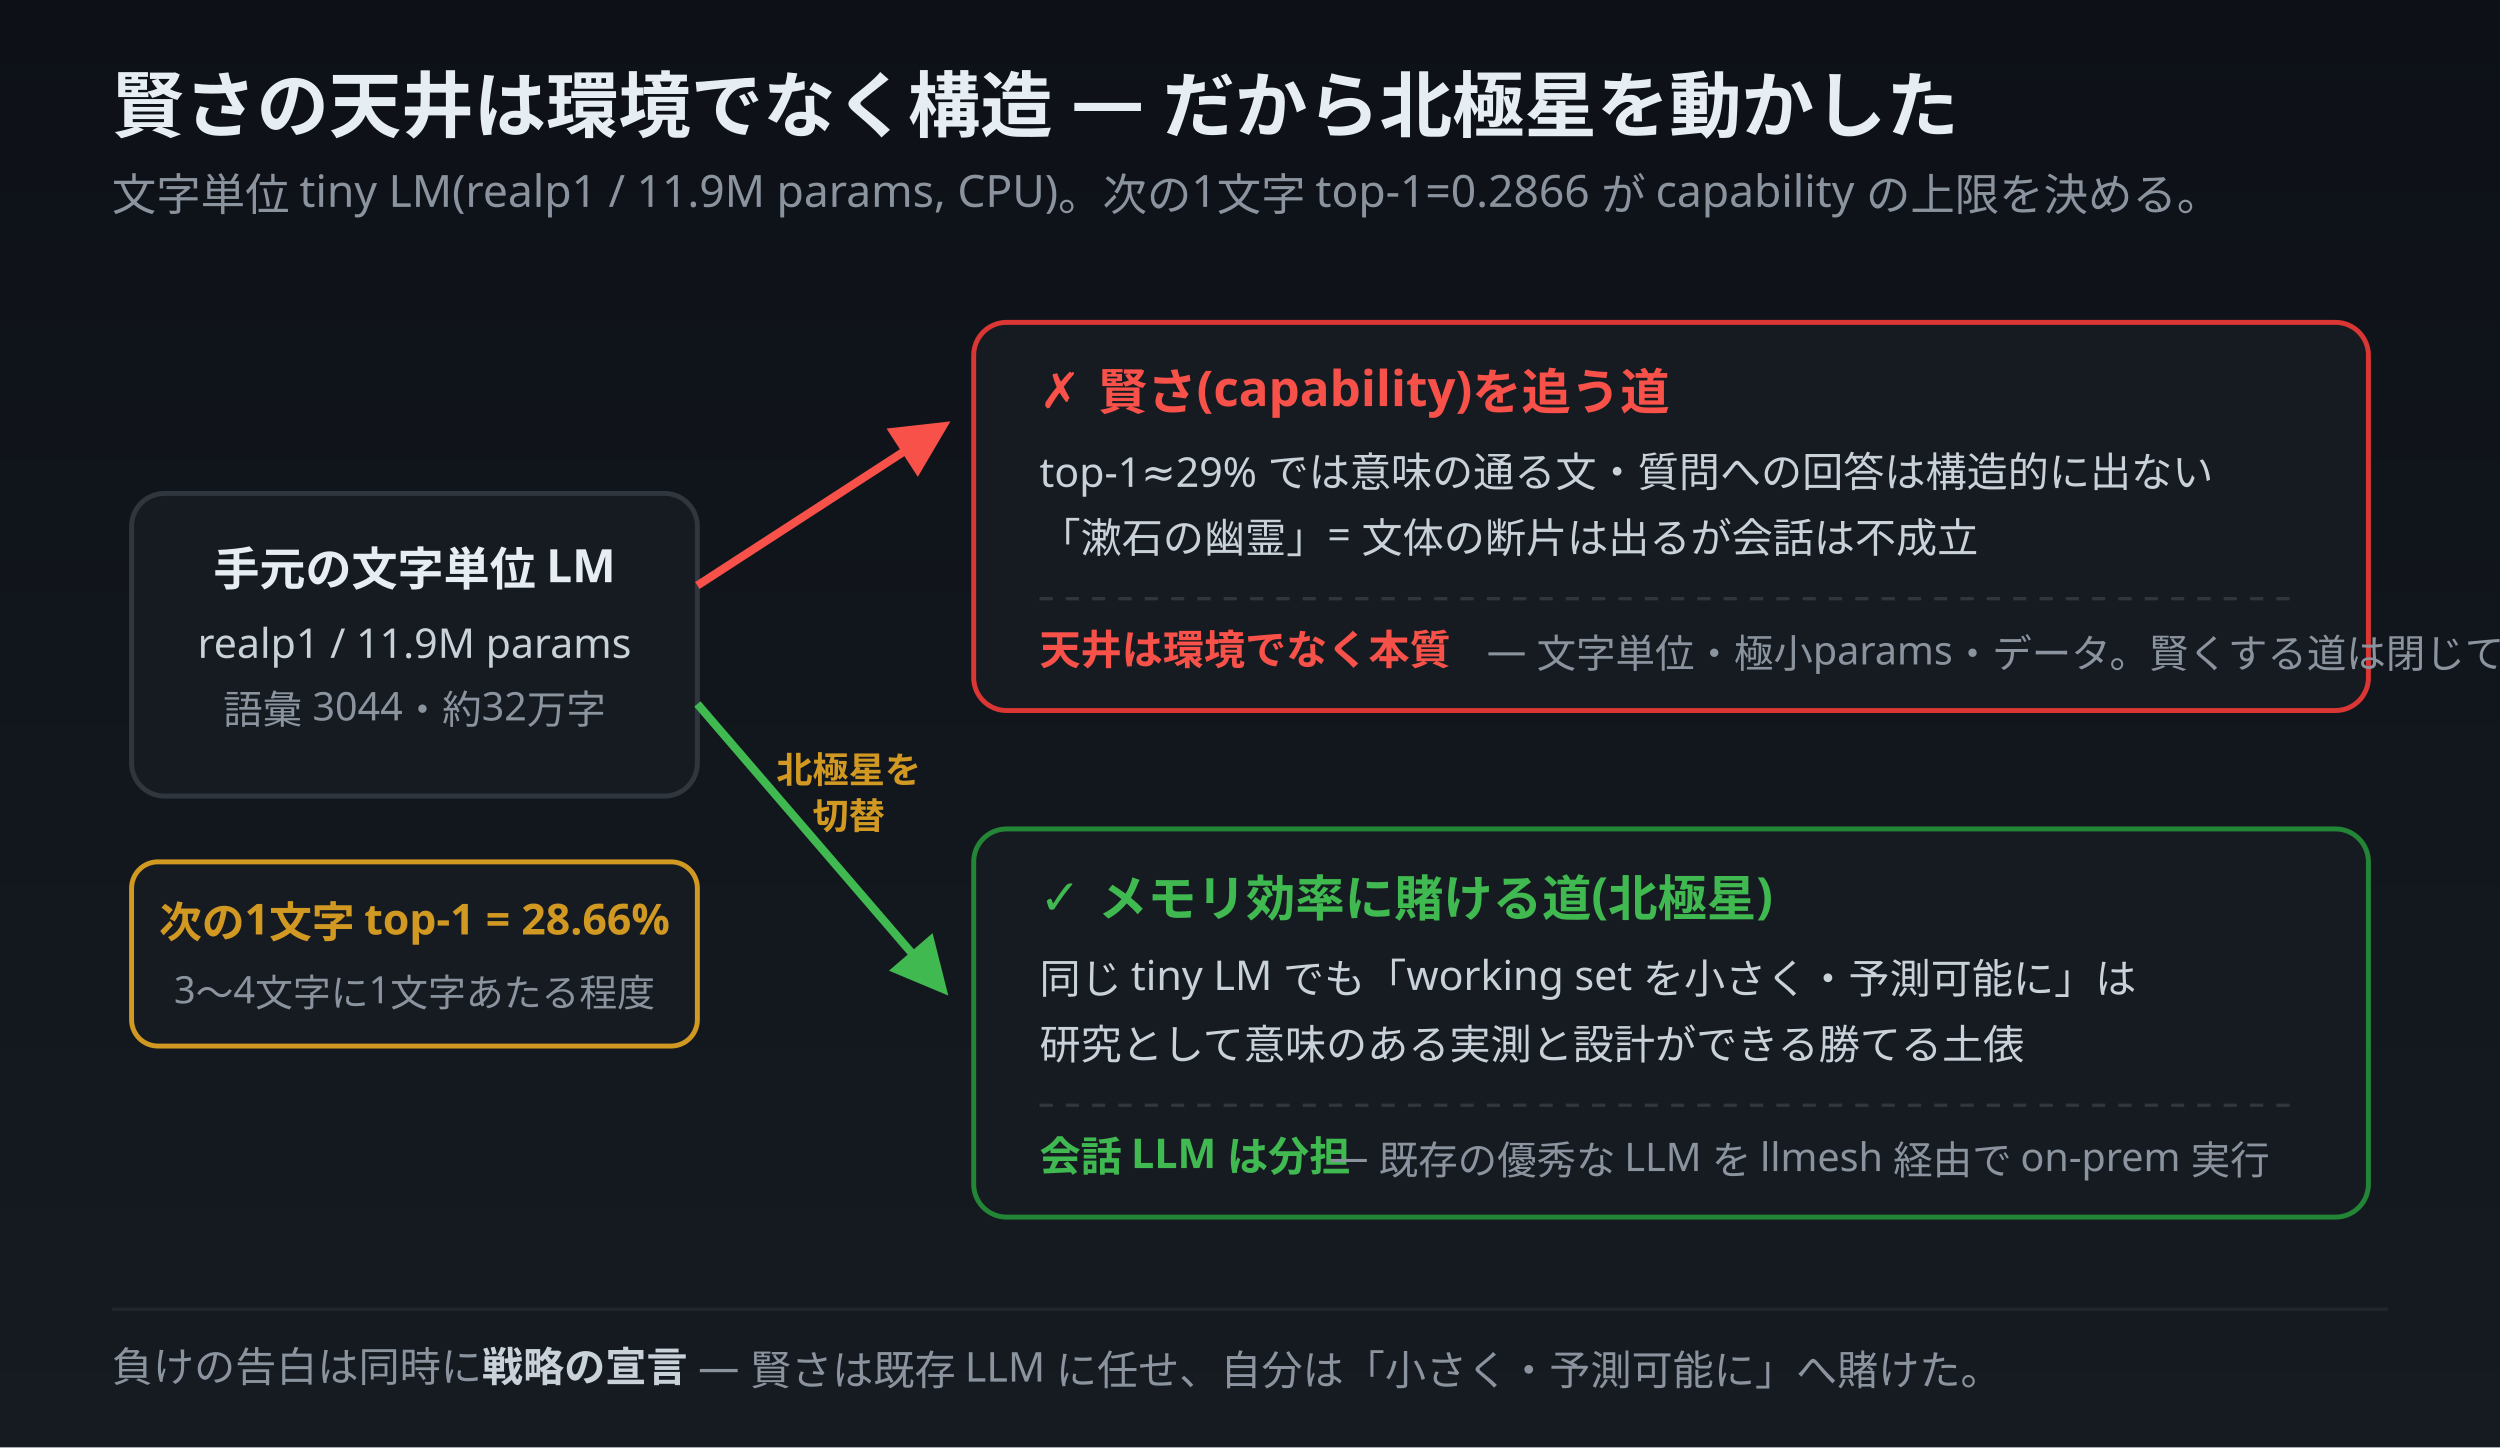
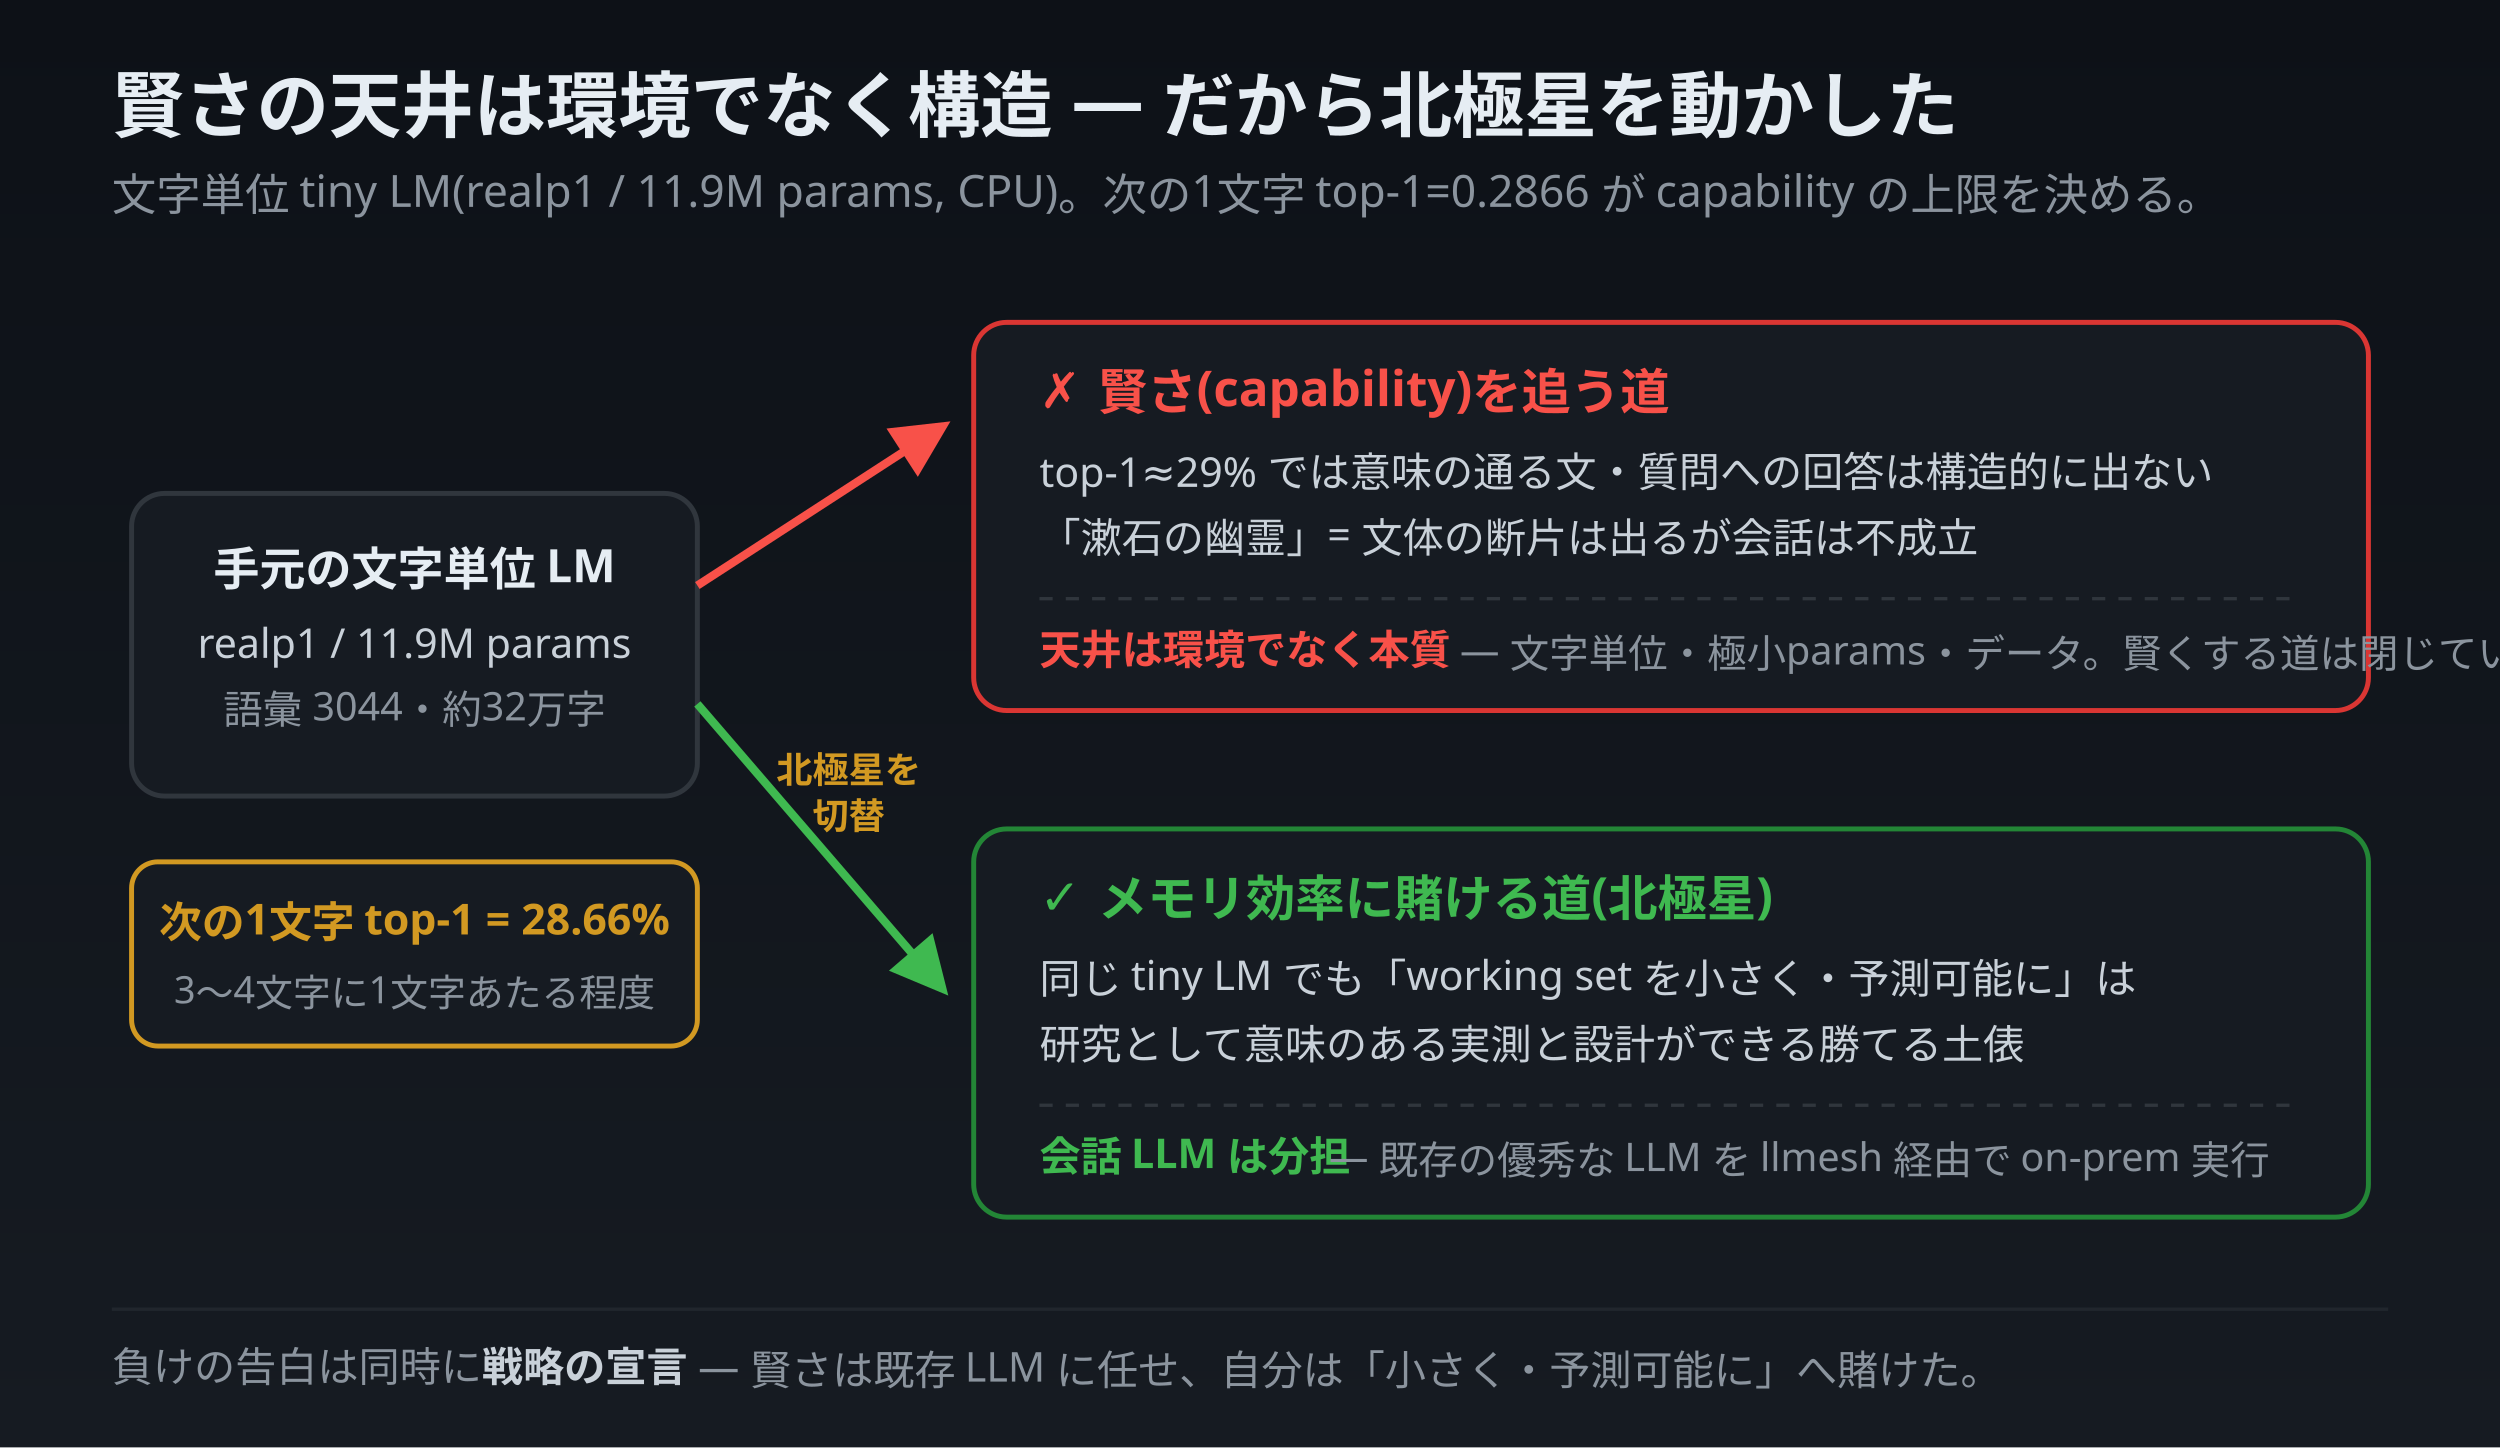
<svg xmlns="http://www.w3.org/2000/svg" viewBox="0 0 760 440" font-family="Segoe UI, Hiragino Kaku Gothic ProN, Meiryo, sans-serif">
  <defs>
    <linearGradient id="bg" x1="0" y1="0" x2="0" y2="1">
      <stop offset="0" stop-color="#0d1117" />
      <stop offset="1" stop-color="#161b22" />
    </linearGradient>
    <marker id="arrR" viewBox="0 0 10 10" refX="8" refY="5" markerWidth="7" markerHeight="7" orient="auto-start-reverse">
      <path d="M0 0 L10 5 L0 10 z" fill="#f85149" />
    </marker>
    <marker id="arrG" viewBox="0 0 10 10" refX="8" refY="5" markerWidth="7" markerHeight="7" orient="auto-start-reverse">
      <path d="M0 0 L10 5 L0 10 z" fill="#3fb950" />
    </marker>
    <marker id="arrN" viewBox="0 0 10 10" refX="8" refY="5" markerWidth="7" markerHeight="7" orient="auto-start-reverse">
      <path d="M0 0 L10 5 L0 10 z" fill="#8b949e" />
    </marker>
  </defs>
  <rect width="760" height="440" fill="url(#bg)" />
  <text x="34" y="40" fill="#e6edf3" font-size="22" font-weight="700">賢さの天井は環境でなく構造 — だから北極星を動かした</text>
  <text x="34" y="64" fill="#8b949e" font-size="13.5">文字単位 tiny LM(realp1 / 11.9M params, CPU)。次の1文字 top-1=0.2866 が capability の上限を決める。</text>
  <rect x="40" y="150" width="172" height="92" rx="10" fill="#161b22" stroke="#30363d" stroke-width="1.5" />
  <text x="126" y="178" fill="#e6edf3" font-size="14" font-weight="700" text-anchor="middle">手元の文字単位 LM</text>
  <text x="126" y="200" fill="#c9d1d9" font-size="12.5" text-anchor="middle">realp1 / 11.9M params</text>
  <text x="126" y="220" fill="#8b949e" font-size="12" text-anchor="middle">語彙 3044・約32万字</text>
  <rect x="40" y="262" width="172" height="56" rx="8" fill="#161b22" stroke="#d29922" stroke-width="1.5" />
  <text x="126" y="285" fill="#d29922" font-size="13" font-weight="700" text-anchor="middle">次の1文字 top-1 = 28.66%</text>
  <text x="126" y="305" fill="#8b949e" font-size="11.5" text-anchor="middle">3〜4文字に1文字あたる程度</text>
  <path d="M212 178 L286 130" fill="none" stroke="#f85149" stroke-width="2.5" marker-end="url(#arrR)" />
  <path d="M212 214 L286 300" fill="none" stroke="#3fb950" stroke-width="2.5" marker-end="url(#arrG)" />
  <rect x="296" y="98" width="424" height="118" rx="10" fill="#161b22" stroke="#da3633" stroke-width="1.5" />
  <text x="316" y="124" fill="#f85149" font-size="15" font-weight="700">✗ 賢さ(capability)を追う道</text>
  <text x="316" y="148" fill="#c9d1d9" font-size="12.5">top-1≈29% では意味の通る文・質問への回答は構造的に出ない</text>
  <text x="316" y="168" fill="#c9d1d9" font-size="12.5">「漱石の幽霊」= 文体の断片は出るが会話は不成立</text>
  <line x1="316" y1="182" x2="700" y2="182" stroke="#30363d" stroke-width="1" stroke-dasharray="4 4" />
-   <text x="316" y="202" fill="#f85149" font-size="12.5" font-weight="700">天井は環境でなく本質</text>
-   <text x="452" y="202" fill="#8b949e" font-size="12">— 文字単位・極小params・データ。賢くする道は閉じている</text>
+   <text x="316" y="202" fill="#f85149" font-size="12.5" font-weight="700">天井は環境でなく本質 <tspan fill="#8b949e" font-weight="400" font-size="12">— 文字単位・極小params・データ。賢くする道は閉じている</tspan>
+   </text>
  <rect x="296" y="252" width="424" height="118" rx="10" fill="#161b22" stroke="#238636" stroke-width="1.5" />
  <text x="316" y="278" fill="#3fb950" font-size="15" font-weight="700">✓ メモリ効率に賭ける道(北極星)</text>
  <text x="316" y="302" fill="#c9d1d9" font-size="12.5">同じ tiny LM でも「working set を小さく・予測可能に」は</text>
  <text x="316" y="322" fill="#c9d1d9" font-size="12.5">研究として意味のある実測と設計ができる勝てる土俵</text>
  <line x1="316" y1="336" x2="700" y2="336" stroke="#30363d" stroke-width="1" stroke-dasharray="4 4" />
  <text x="316" y="356" fill="#3fb950" font-size="12.5" font-weight="700">会話 LLM は分担</text>
  <text x="404" y="356" fill="#8b949e" font-size="12">— 既存の優秀な LLM を llmesh 経由で on-prem 実行</text>
  <text x="258" y="238" fill="#d29922" font-size="11" font-weight="700" text-anchor="middle">北極星を</text>
  <text x="258" y="252" fill="#d29922" font-size="11" font-weight="700" text-anchor="middle">切替</text>
  <line x1="34" y1="398" x2="726" y2="398" stroke="#21262d" stroke-width="1" />
  <text x="34" y="420" fill="#8b949e" font-size="12.5">負けの告白は同時に<tspan fill="#c9d1d9" font-weight="700">戦略の宣言</tspan> — 賢さは既存 LLM に任せ、自分は「小さく・予測可能に」へ賭けた。</text>
</svg>
